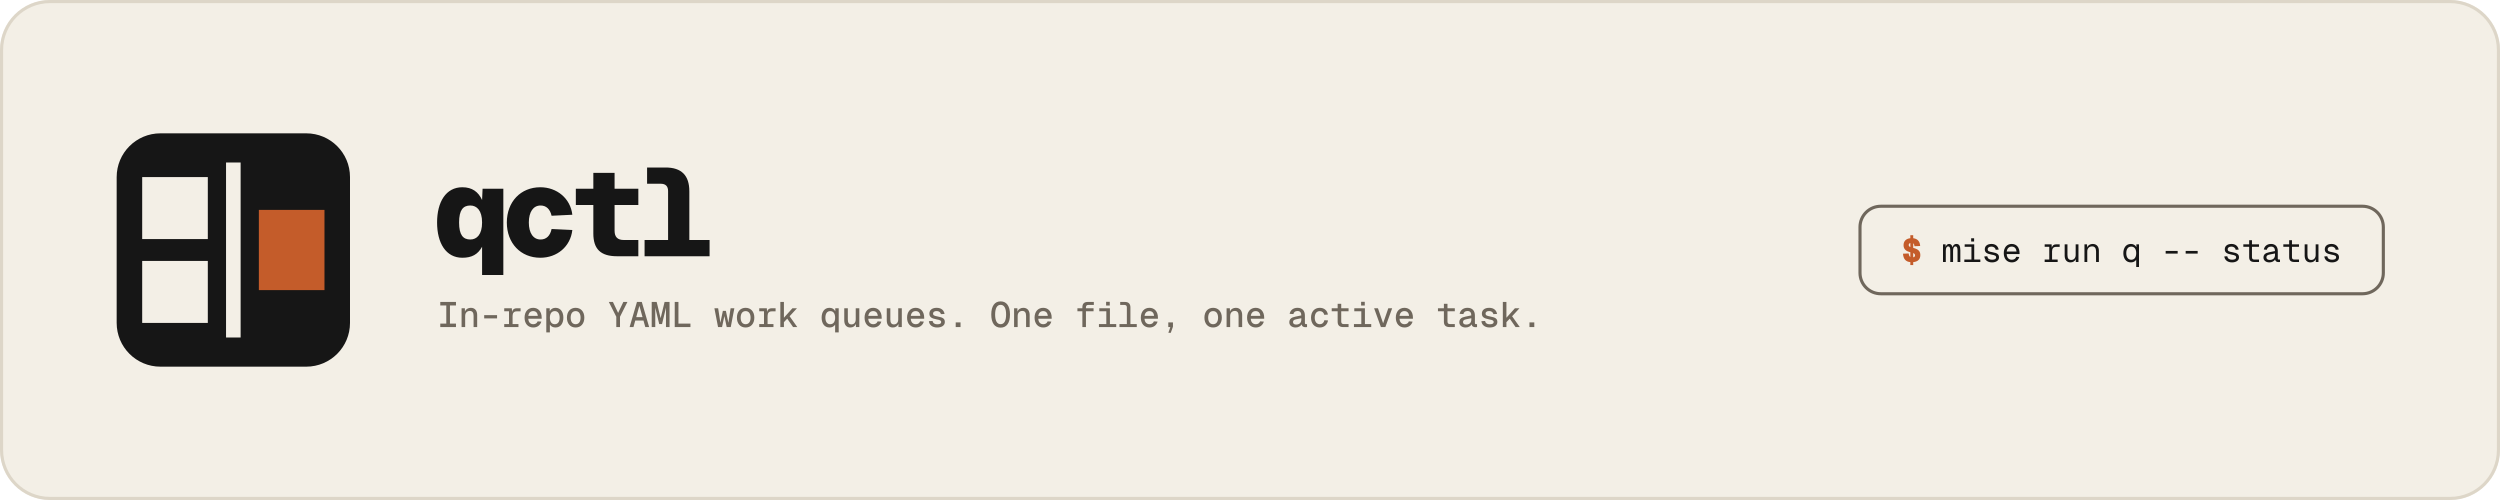
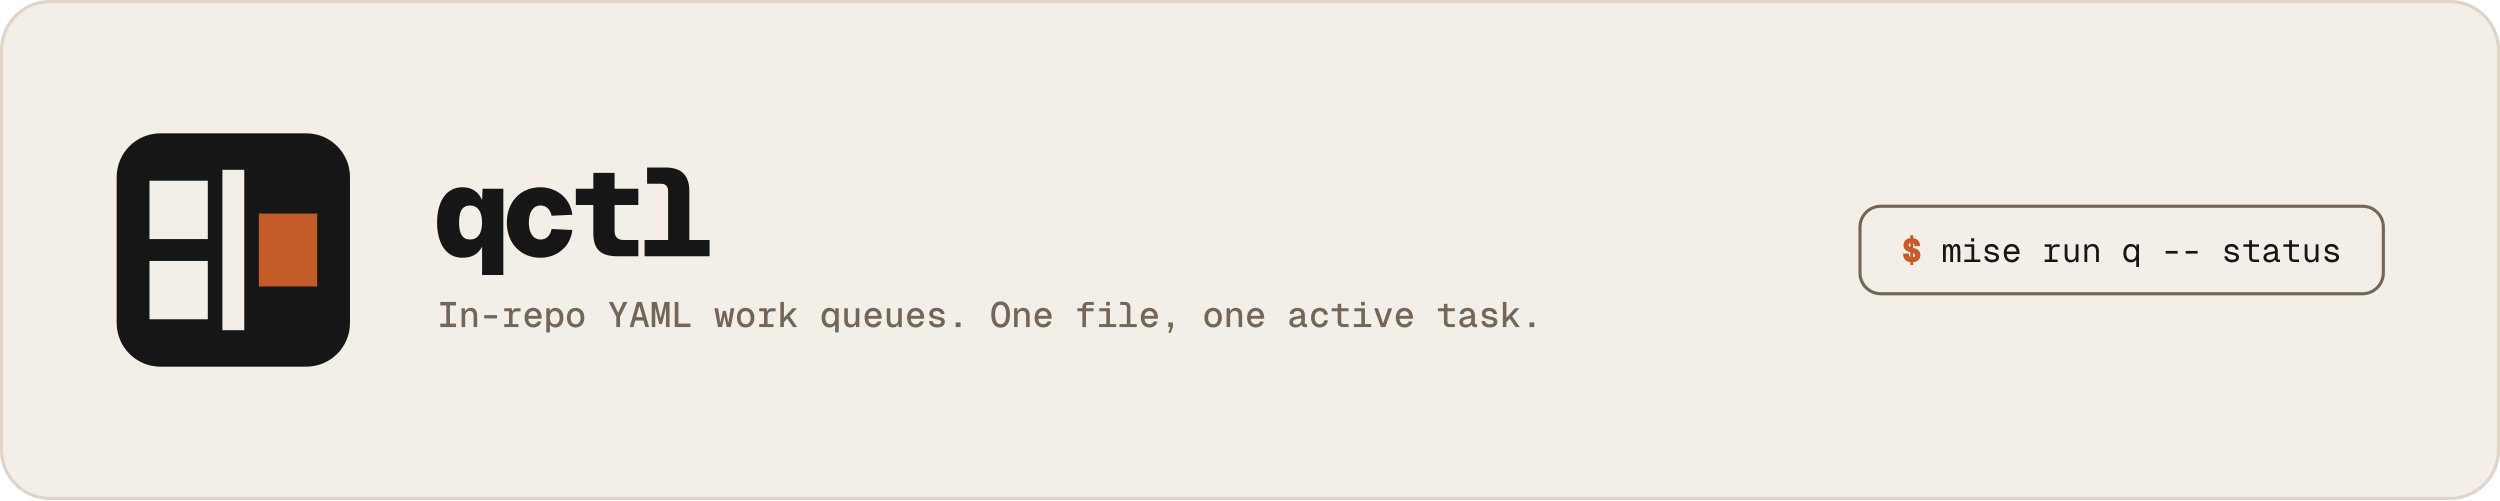
<svg xmlns="http://www.w3.org/2000/svg" width="1200" height="240" viewBox="0 0 1200 240" role="img" aria-label="qctl — In-repo YAML work queues. One file, one active task.">
  <rect width="1200" height="240" rx="24" fill="#f3efe6" />
  <rect x="0.75" y="0.75" width="1198.5" height="238.5" rx="23.25" fill="none" stroke="#ddd6c8" stroke-width="1.5" />
  <rect x="56" y="64" width="112" height="112" rx="21" fill="#161616" />
-   <rect x="68.25" y="85" width="31.5" height="29.75" fill="#f3efe6" />
-   <rect x="68.25" y="125.25" width="31.5" height="29.75" fill="#f3efe6" />
-   <rect x="108.5" y="78" width="7" height="84" fill="#f3efe6" />
-   <rect x="124.25" y="100.75" width="31.5" height="38.5" fill="#c45c2a" />
+   <rect x="71.75" y="86.75" width="28" height="28" fill="#f3efe6" />
+   <rect x="71.75" y="125.25" width="28" height="28" fill="#f3efe6" />
+   <rect x="106.75" y="81.5" width="10.5" height="77" fill="#f3efe6" />
+   <rect x="124.25" y="102.5" width="28" height="35" fill="#c45c2a" />
  <path d="M241.6 132V90.6H231.64L231.4 96C229.6 92.1 226.66 89.88 221.92 89.88C214.06 89.88 209.8 96.9 209.8 106.8C209.8 116.7 214.06 123.72 221.92 123.72C226.42 123.72 229.36 122.16 231.4 118.44V132ZM225.76 114.96C222.28 114.96 220.36 112.8 220.36 106.8C220.36 100.8 222.28 98.64 225.76 98.64C228.88 98.64 231.4 101.04 231.4 106.8C231.4 112.56 228.88 114.96 225.76 114.96ZM259.36 123.72C267.4 123.72 273.82 118.38 274.72 110.4L264.76 109.92C264.1 113.16 262.24 114.96 259.48 114.96C255.94 114.96 253.84 111.84 253.84 106.8C253.84 101.76 255.94 98.64 259.48 98.64C262.18 98.64 264.04 100.38 264.76 103.56L274.72 103.08C273.82 95.22 267.28 89.88 259.36 89.88C249.94 89.88 243.28 96.84 243.28 106.8C243.28 116.76 249.94 123.72 259.36 123.72ZM296.2 123H306.4V115.2H299.44C296.44 115.2 295 113.76 295 110.76V98.4H306.4V90.6H295V82.98H284.8V90.6H276.4V98.4H284.8V112.08C284.8 119.52 288.28 123 296.2 123ZM309.4 123H340.6V115.2H330.88V91.8C330.88 84.18 327.1 80.4 319.48 80.4H310.6V88.2H317.2C319.48 88.2 320.68 89.4 320.68 91.68V115.2H309.4Z" fill="#161616" />
  <path d="M211.33 157H218.87V155.32H215.98V146.61H218.87V144.93H211.33V146.61H214.22V155.32H211.33ZM221.56 157H223.28V151.65C223.28 150.08 224.26 149.25 225.52 149.25C226.73 149.25 227.32 150.05 227.32 151.61V157H229.04V151.17C229.04 149.23 228.04 147.75 226.01 147.75C224.76 147.75 223.65 148.33 223.17 149.59L223.14 147.96H221.56ZM232.41 152.84H238.59V151.25H232.41ZM242.03 157H248.86V155.56H246.04V151.63C246.04 150.2 246.72 149.45 248.03 149.45H249.88V147.96H247.96C246.8 147.96 246.07 148.53 245.78 149.72L245.68 147.96H242.03V149.4H244.32V155.56H242.03ZM255.98 157.2C257.94 157.2 259.33 156.08 259.84 154.37L258.06 154.25C257.77 155.08 257.06 155.62 256 155.62C254.57 155.62 253.67 154.72 253.57 152.99H260.01V152.51C260.01 149.52 258.33 147.75 255.93 147.75C253.42 147.75 251.79 149.62 251.79 152.48C251.79 155.35 253.43 157.2 255.98 157.2ZM253.59 151.61C253.79 150.12 254.64 149.33 255.92 149.33C257.14 149.33 258.02 150.06 258.14 151.61ZM262.22 159.55H263.94V155.79C264.43 156.69 265.44 157.2 266.63 157.2C269.23 157.2 270.42 155.03 270.42 152.48C270.42 149.93 269.23 147.75 266.63 147.75C265.39 147.75 264.4 148.33 263.87 149.42L263.86 147.96H262.22ZM266.3 155.62C264.86 155.62 263.94 154.57 263.94 152.48C263.94 150.39 264.88 149.33 266.3 149.33C267.75 149.33 268.62 150.46 268.62 152.48C268.62 154.5 267.75 155.62 266.3 155.62ZM276.3 157.2C278.82 157.2 280.48 155.37 280.48 152.48C280.48 149.59 278.82 147.75 276.3 147.75C273.77 147.75 272.12 149.59 272.12 152.48C272.12 155.37 273.77 157.2 276.3 157.2ZM276.3 155.62C274.77 155.62 273.92 154.45 273.92 152.48C273.92 150.51 274.77 149.33 276.3 149.33C277.81 149.33 278.68 150.51 278.68 152.48C278.68 154.45 277.81 155.62 276.3 155.62ZM295.82 157H297.6V152.04L301.17 144.93H299.2L296.7 150.2L294.2 144.93H292.23L295.82 152.04ZM302.21 157H304.06L304.93 153.85H308.87L309.74 157H311.59L308.06 144.93H305.74ZM306.9 146.78 308.41 152.21H305.39ZM316.42 155.54H317.78L319.67 147.68V157H321.38V144.93H319L317.1 152.73L315.2 144.93H312.82V157H314.53V147.68ZM323.87 157H331.41V155.32H325.65V144.93H323.87ZM344.66 157H346.58L347.7 151.71L348.82 157H350.76L352.49 147.96H350.69L349.62 154.94L348.43 149.23H346.97L345.78 154.94L344.71 147.96H342.91ZM357.9 157.2C360.42 157.2 362.08 155.37 362.08 152.48C362.08 149.59 360.42 147.75 357.9 147.75C355.37 147.75 353.72 149.59 353.72 152.48C353.72 155.37 355.37 157.2 357.9 157.2ZM357.9 155.62C356.37 155.62 355.52 154.45 355.52 152.48C355.52 150.51 356.37 149.33 357.9 149.33C359.41 149.33 360.28 150.51 360.28 152.48C360.28 154.45 359.41 155.62 357.9 155.62ZM364.43 157H371.26V155.56H368.44V151.63C368.44 150.2 369.12 149.45 370.43 149.45H372.28V147.96H370.36C369.2 147.96 368.47 148.53 368.18 149.72L368.08 147.96H364.43V149.4H366.72V155.56H364.43ZM374.56 157H376.28V154.64L377.87 152.95L380.68 157H382.7L379.01 151.8L382.55 147.96H380.36L376.28 152.51V144.93H374.56ZM402.58 159.55V147.96H400.94L400.93 149.42C400.4 148.33 399.41 147.75 398.17 147.75C395.57 147.75 394.38 149.93 394.38 152.48C394.38 155.03 395.57 157.2 398.17 157.2C399.36 157.2 400.37 156.69 400.86 155.79V159.55ZM398.5 155.62C397.05 155.62 396.18 154.5 396.18 152.48C396.18 150.46 397.05 149.33 398.5 149.33C399.92 149.33 400.86 150.39 400.86 152.48C400.86 154.57 399.94 155.62 398.5 155.62ZM408.12 157.2C409.43 157.2 410.38 156.59 410.85 155.49V157H412.47V147.96H410.75V153.29C410.75 154.82 409.94 155.71 408.68 155.71C407.52 155.71 406.96 154.99 406.96 153.36V147.96H405.24V153.8C405.24 155.96 406.37 157.2 408.12 157.2ZM419.18 157.2C421.14 157.2 422.53 156.08 423.04 154.37L421.26 154.25C420.97 155.08 420.26 155.62 419.2 155.62C417.77 155.62 416.87 154.72 416.77 152.99H423.21V152.51C423.21 149.52 421.53 147.75 419.13 147.75C416.62 147.75 414.99 149.62 414.99 152.48C414.99 155.35 416.63 157.2 419.18 157.2ZM416.79 151.61C416.99 150.12 417.84 149.33 419.12 149.33C420.34 149.33 421.22 150.06 421.34 151.61ZM428.52 157.2C429.83 157.2 430.78 156.59 431.25 155.49V157H432.87V147.96H431.15V153.29C431.15 154.82 430.34 155.71 429.08 155.71C427.92 155.71 427.36 154.99 427.36 153.36V147.96H425.64V153.8C425.64 155.96 426.77 157.2 428.52 157.2ZM439.58 157.2C441.54 157.2 442.93 156.08 443.44 154.37L441.66 154.25C441.37 155.08 440.66 155.62 439.6 155.62C438.17 155.62 437.27 154.72 437.17 152.99H443.61V152.51C443.61 149.52 441.93 147.75 439.53 147.75C437.02 147.75 435.39 149.62 435.39 152.48C435.39 155.35 437.03 157.2 439.58 157.2ZM437.19 151.61C437.39 150.12 438.24 149.33 439.52 149.33C440.74 149.33 441.62 150.06 441.74 151.61ZM449.84 157.2C452.03 157.2 453.52 156.22 453.52 154.59C453.52 153.09 452.78 152.38 450.04 151.9C448.41 151.59 447.86 151.34 447.86 150.52C447.86 149.84 448.39 149.3 449.61 149.3C450.75 149.3 451.45 149.93 451.64 150.79L453.39 150.69C453.13 149.13 452.01 147.75 449.61 147.75C447.3 147.75 446.1 148.94 446.1 150.52C446.1 152.05 446.93 152.82 449.6 153.31C451.4 153.63 451.77 153.92 451.77 154.6C451.77 155.32 451.08 155.66 449.85 155.66C448.53 155.66 447.8 155.06 447.63 154.06L445.87 154.16C446.01 155.86 447.4 157.2 449.84 157.2ZM458.74 157H461.06V154.76H458.74ZM480.3 157.27C483.17 157.27 484.79 155.01 484.79 150.98C484.79 146.92 483.17 144.66 480.3 144.66C477.43 144.66 475.81 146.92 475.81 150.98C475.81 155.01 477.43 157.27 480.3 157.27ZM480.3 155.61C478.6 155.61 477.66 154.04 477.66 150.98C477.66 147.92 478.6 146.32 480.3 146.32C482 146.32 482.93 147.92 482.93 150.98C482.93 154.04 482 155.61 480.3 155.61ZM486.76 157H488.48V151.65C488.48 150.08 489.46 149.25 490.72 149.25C491.93 149.25 492.52 150.05 492.52 151.61V157H494.24V151.17C494.24 149.23 493.24 147.75 491.21 147.75C489.96 147.75 488.85 148.33 488.37 149.59L488.34 147.96H486.76ZM500.78 157.2C502.74 157.2 504.13 156.08 504.64 154.37L502.86 154.25C502.57 155.08 501.86 155.62 500.8 155.62C499.37 155.62 498.47 154.72 498.37 152.99H504.81V152.51C504.81 149.52 503.13 147.75 500.73 147.75C498.22 147.75 496.59 149.62 496.59 152.48C496.59 155.35 498.23 157.2 500.78 157.2ZM498.39 151.61C498.59 150.12 499.44 149.33 500.72 149.33C501.94 149.33 502.82 150.06 502.94 151.61ZM519.54 157H521.25V149.4H524.91V147.96H521.25V147.5C521.25 146.8 521.59 146.38 522.29 146.38H525.04V144.93H522.12C520.35 144.93 519.54 145.81 519.54 147.48V147.96H517.16V149.4H519.54ZM530.93 146.65H532.69V144.86H530.93ZM527.49 157H535.79V155.56H532.76V147.96H527.66V149.4H531.03V155.56H527.49ZM537.35 157H545.65V155.56H542.6V147.58C542.6 145.83 541.7 144.93 539.95 144.93H537.69V146.38H539.77C540.48 146.38 540.89 146.78 540.89 147.5V155.56H537.35ZM551.78 157.2C553.74 157.2 555.13 156.08 555.64 154.37L553.86 154.25C553.57 155.08 552.86 155.62 551.8 155.62C550.37 155.62 549.47 154.72 549.37 152.99H555.81V152.51C555.81 149.52 554.13 147.75 551.73 147.75C549.22 147.75 547.59 149.62 547.59 152.48C547.59 155.35 549.23 157.2 551.78 157.2ZM549.39 151.61C549.59 150.12 550.44 149.33 551.72 149.33C552.94 149.33 553.82 150.06 553.94 151.61ZM560.81 159.75H561.97L563.02 156.81V154.76H560.78V157H561.76ZM582.3 157.2C584.82 157.2 586.48 155.37 586.48 152.48C586.48 149.59 584.82 147.75 582.3 147.75C579.77 147.75 578.12 149.59 578.12 152.48C578.12 155.37 579.77 157.2 582.3 157.2ZM582.3 155.62C580.77 155.62 579.92 154.45 579.92 152.48C579.92 150.51 580.77 149.33 582.3 149.33C583.81 149.33 584.68 150.51 584.68 152.48C584.68 154.45 583.81 155.62 582.3 155.62ZM588.76 157H590.48V151.65C590.48 150.08 591.46 149.25 592.72 149.25C593.93 149.25 594.52 150.05 594.52 151.61V157H596.24V151.17C596.24 149.23 595.24 147.75 593.21 147.75C591.96 147.75 590.85 148.33 590.38 149.59L590.34 147.96H588.76ZM602.78 157.2C604.74 157.2 606.13 156.08 606.64 154.37L604.86 154.25C604.57 155.08 603.86 155.62 602.8 155.62C601.37 155.62 600.47 154.72 600.37 152.99H606.81V152.51C606.81 149.52 605.13 147.75 602.73 147.75C600.22 147.75 598.59 149.62 598.59 152.48C598.59 155.35 600.24 157.2 602.78 157.2ZM600.39 151.61C600.59 150.12 601.44 149.33 602.72 149.33C603.94 149.33 604.83 150.06 604.94 151.61ZM621.88 157.2C623.19 157.2 624.29 156.59 624.75 155.71L624.77 155.74C624.97 156.63 625.58 157.05 626.6 157.05C626.91 157.05 627.25 157.02 627.38 157V155.59H626.87C626.52 155.59 626.35 155.45 626.35 155.03V151.46C626.35 149.15 625.11 147.75 622.79 147.75C620.72 147.75 619.36 148.91 619.02 150.64L620.82 150.76C621.06 149.83 621.66 149.28 622.79 149.28C624.02 149.28 624.63 150 624.63 151.39L621.71 152C619.8 152.38 618.87 153.19 618.87 154.72C618.87 156.22 620.18 157.2 621.88 157.2ZM622.13 155.79C621.2 155.79 620.65 155.35 620.65 154.59C620.65 153.87 621.03 153.48 622.11 153.26L624.63 152.75V153.45C624.63 154.86 623.78 155.79 622.13 155.79ZM633.5 157.2C635.58 157.2 637.11 155.86 637.45 153.8L635.7 153.7C635.44 154.98 634.59 155.62 633.52 155.62C631.99 155.62 631.07 154.43 631.07 152.48C631.07 150.52 631.99 149.33 633.52 149.33C634.59 149.33 635.37 149.98 635.65 151.12L637.4 151C637.06 148.96 635.56 147.75 633.5 147.75C630.97 147.75 629.29 149.62 629.29 152.48C629.29 155.33 630.97 157.2 633.5 157.2ZM644.79 157H647.31V155.56H644.98C644.18 155.56 643.79 155.16 643.79 154.31V149.4H647.31V147.96H643.79V145.83H642.07V147.96H639.22V149.4H642.07V154.4C642.07 156.17 642.96 157 644.79 157ZM653.33 146.65H655.09V144.86H653.33ZM649.89 157H658.19V155.56H655.16V147.96H650.06V149.4H653.43V155.56H649.89ZM662.83 157H664.97L668.24 147.96H666.38L663.9 155.18L661.42 147.96H659.57ZM674.19 157.2C676.14 157.2 677.53 156.08 678.04 154.37L676.26 154.25C675.97 155.08 675.26 155.62 674.2 155.62C672.77 155.62 671.87 154.72 671.77 152.99H678.21V152.51C678.21 149.52 676.53 147.75 674.13 147.75C671.62 147.75 669.99 149.62 669.99 152.48C669.99 155.35 671.64 157.2 674.19 157.2ZM671.79 151.61C671.99 150.12 672.84 149.33 674.12 149.33C675.34 149.33 676.23 150.06 676.34 151.61ZM695.79 157H698.31V155.56H695.98C695.18 155.56 694.79 155.16 694.79 154.31V149.4H698.31V147.96H694.79V145.83H693.07V147.96H690.22V149.4H693.07V154.4C693.07 156.17 693.96 157 695.79 157ZM703.48 157.2C704.79 157.2 705.89 156.59 706.35 155.71L706.37 155.74C706.57 156.63 707.18 157.05 708.2 157.05C708.51 157.05 708.85 157.02 708.98 157V155.59H708.47C708.12 155.59 707.95 155.45 707.95 155.03V151.46C707.95 149.15 706.71 147.75 704.39 147.75C702.32 147.75 700.96 148.91 700.62 150.64L702.42 150.76C702.66 149.83 703.26 149.28 704.39 149.28C705.62 149.28 706.23 150 706.23 151.39L703.31 152C701.4 152.38 700.47 153.19 700.47 154.72C700.47 156.22 701.78 157.2 703.48 157.2ZM703.73 155.79C702.8 155.79 702.25 155.35 702.25 154.59C702.25 153.87 702.63 153.48 703.71 153.26L706.23 152.75V153.45C706.23 154.86 705.38 155.79 703.73 155.79ZM715.04 157.2C717.23 157.2 718.73 156.22 718.73 154.59C718.73 153.09 717.98 152.38 715.24 151.9C713.61 151.59 713.06 151.34 713.06 150.52C713.06 149.84 713.59 149.3 714.82 149.3C715.95 149.3 716.65 149.93 716.84 150.79L718.59 150.69C718.33 149.13 717.21 147.75 714.82 147.75C712.5 147.75 711.3 148.94 711.3 150.52C711.3 152.05 712.13 152.82 714.8 153.31C716.6 153.63 716.97 153.92 716.97 154.6C716.97 155.32 716.28 155.66 715.05 155.66C713.73 155.66 713 155.06 712.83 154.06L711.08 154.16C711.21 155.86 712.61 157.2 715.04 157.2ZM721.36 157H723.08V154.64L724.68 152.95L727.48 157H729.5L725.81 151.8L729.35 147.96H727.16L723.08 152.51V144.93H721.36ZM734.14 157H736.46V154.76H734.14Z" fill="#6f675c" />
  <rect x="892.8" y="99" width="251.2" height="42" rx="10" fill="none" stroke="#6f675c" stroke-width="1.5" />
  <path d="M916.96 127.22H918.34V125.82C920.54 125.63 921.76 124.46 921.76 122.46C921.76 120.74 920.96 119.63 918.34 118.98V116.8C918.74 117.02 918.88 117.49 918.96 118.19L921.68 118.08C921.57 115.84 920.38 114.58 918.34 114.34V112.88H916.96V114.34C914.82 114.56 913.7 115.84 913.7 117.7C913.7 119.7 915.02 120.62 916.96 121.06V123.38C916.51 123.1 916.29 122.54 916.16 121.65L913.44 121.78C913.6 124.26 914.7 125.62 916.96 125.82ZM916.19 117.57C916.19 117.1 916.43 116.78 916.96 116.66V118.58C916.35 118.32 916.19 118.05 916.19 117.57ZM919.2 122.62C919.2 123.1 918.94 123.39 918.34 123.5V121.46C918.99 121.74 919.2 122.1 919.2 122.62Z" fill="#c45c2a" />
  <path d="M932.64 125.76H933.98V120.35C933.98 118.91 934.46 118.27 935.14 118.27C935.84 118.27 936.13 118.88 936.13 120.32V125.76H937.47V120.35C937.47 118.91 937.95 118.27 938.62 118.27C939.3 118.27 939.62 118.82 939.62 120.32V125.76H940.96V120.13C940.96 117.95 940.37 117.09 939.01 117.09C938.11 117.09 937.46 117.73 937.18 118.77L937.17 118.67C936.96 117.63 936.43 117.09 935.58 117.09C934.78 117.09 934.19 117.63 933.9 118.53L933.87 117.28H932.64ZM946.16 115.95H947.57V114.38H946.16ZM942.88 125.76H950.56V124.58H947.63V117.28H943.04V118.46H946.29V124.58H942.88ZM956.16 125.95C958.08 125.95 959.52 125.06 959.52 123.55C959.52 122.14 958.82 121.46 956.19 121.02C954.66 120.77 954.08 120.51 954.08 119.65C954.08 118.93 954.66 118.37 955.9 118.37C957.06 118.37 957.76 119.01 957.95 119.9L959.36 119.81C959.1 118.34 958.02 117.09 955.92 117.09C953.84 117.09 952.7 118.18 952.7 119.65C952.7 121.02 953.44 121.78 955.9 122.21C957.76 122.53 958.14 122.82 958.14 123.55C958.14 124.32 957.41 124.67 956.16 124.67C954.82 124.67 954.05 124.05 953.89 122.99L952.48 123.09C952.61 124.69 953.95 125.95 956.16 125.95ZM965.7 125.95C967.49 125.95 968.8 124.88 969.25 123.36L967.81 123.25C967.52 124.11 966.8 124.67 965.7 124.67C964.22 124.67 963.31 123.76 963.22 121.94H969.39V121.54C969.39 118.69 967.84 117.09 965.63 117.09C963.3 117.09 961.81 118.83 961.81 121.52C961.81 124.21 963.3 125.95 965.7 125.95ZM963.22 120.75C963.44 119.18 964.32 118.37 965.63 118.37C966.88 118.37 967.79 119.12 967.92 120.75ZM981.44 125.76H987.68V124.58H984.99V120.64C984.99 119.25 985.66 118.5 986.91 118.5H988.64V117.28H986.9C985.84 117.28 985.14 117.82 984.86 118.93L984.77 117.28H981.44V118.46H983.65V124.58H981.44ZM993.81 125.95C995.02 125.95 995.92 125.39 996.38 124.38V125.76H997.66V117.28H996.32V122.34C996.32 123.86 995.5 124.77 994.18 124.77C992.96 124.77 992.38 124.02 992.38 122.37V117.28H991.04V122.74C991.04 124.75 992.13 125.95 993.81 125.95ZM1000.54 125.76H1001.89V120.69C1001.89 119.12 1002.91 118.27 1004.22 118.27C1005.5 118.27 1006.11 119.12 1006.11 120.69V125.76H1007.46V120.3C1007.46 118.51 1006.45 117.09 1004.51 117.09C1003.34 117.09 1002.27 117.63 1001.81 118.8L1001.78 117.28H1000.54ZM1026.72 128.16V117.28H1025.47L1025.46 118.64C1024.94 117.63 1024 117.09 1022.85 117.09C1020.32 117.09 1019.2 119.18 1019.2 121.52C1019.2 123.86 1020.32 125.95 1022.85 125.95C1023.95 125.95 1024.93 125.46 1025.38 124.64V128.16ZM1022.98 124.67C1021.5 124.67 1020.61 123.5 1020.61 121.52C1020.61 119.54 1021.5 118.37 1022.98 118.37C1024.45 118.37 1025.38 119.44 1025.38 121.52C1025.38 123.6 1024.46 124.67 1022.98 124.67ZM1039.52 121.73H1045.28V120.46H1039.52ZM1049.12 121.73H1054.88V120.46H1049.12ZM1071.36 125.95C1073.28 125.95 1074.72 125.06 1074.72 123.55C1074.72 122.14 1074.02 121.46 1071.39 121.02C1069.86 120.77 1069.28 120.51 1069.28 119.65C1069.28 118.93 1069.86 118.37 1071.1 118.37C1072.26 118.37 1072.96 119.01 1073.15 119.9L1074.56 119.81C1074.3 118.34 1073.22 117.09 1071.12 117.09C1069.04 117.09 1067.9 118.18 1067.9 119.65C1067.9 121.02 1068.64 121.78 1071.1 122.21C1072.96 122.53 1073.34 122.82 1073.34 123.55C1073.34 124.32 1072.61 124.67 1071.36 124.67C1070.02 124.67 1069.25 124.05 1069.09 122.99L1067.68 123.09C1067.81 124.69 1069.15 125.95 1071.36 125.95ZM1082.05 125.76H1084.32V124.58H1082.05C1081.3 124.58 1080.94 124.21 1080.94 123.42V118.46H1084.32V117.28H1080.94V115.3H1079.6V117.28H1076.8V118.46H1079.6V123.42C1079.6 125.01 1080.4 125.76 1082.05 125.76ZM1089.28 125.95C1090.5 125.95 1091.58 125.39 1092.05 124.56L1092.06 124.64C1092.26 125.46 1092.8 125.79 1093.7 125.79C1093.95 125.79 1094.27 125.78 1094.4 125.76V124.58H1093.86C1093.5 124.58 1093.34 124.45 1093.34 124.06V120.54C1093.34 118.4 1092.16 117.09 1090.11 117.09C1088.19 117.09 1086.94 118.18 1086.62 119.78L1088.05 119.89C1088.3 118.91 1088.93 118.37 1090.11 118.37C1091.33 118.37 1092 119.07 1092 120.51L1089.15 121.09C1087.3 121.46 1086.46 122.21 1086.46 123.65C1086.46 125.02 1087.68 125.95 1089.28 125.95ZM1089.41 124.77C1088.45 124.77 1087.87 124.32 1087.87 123.52C1087.87 122.82 1088.26 122.4 1089.41 122.18L1092 121.66V122.4C1092 123.81 1091.14 124.77 1089.41 124.77ZM1101.25 125.76H1103.52V124.58H1101.25C1100.5 124.58 1100.14 124.21 1100.14 123.42V118.46H1103.52V117.28H1100.14V115.3H1098.8V117.28H1096V118.46H1098.8V123.42C1098.8 125.01 1099.6 125.76 1101.25 125.76ZM1109.01 125.95C1110.22 125.95 1111.12 125.39 1111.58 124.38V125.76H1112.86V117.28H1111.52V122.34C1111.52 123.86 1110.7 124.77 1109.38 124.77C1108.16 124.77 1107.58 124.02 1107.58 122.37V117.28H1106.24V122.74C1106.24 124.75 1107.33 125.95 1109.01 125.95ZM1119.36 125.95C1121.28 125.95 1122.72 125.06 1122.72 123.55C1122.72 122.14 1122.02 121.46 1119.39 121.02C1117.86 120.77 1117.28 120.51 1117.28 119.65C1117.28 118.93 1117.86 118.37 1119.1 118.37C1120.26 118.37 1120.96 119.01 1121.15 119.9L1122.56 119.81C1122.3 118.34 1121.22 117.09 1119.12 117.09C1117.04 117.09 1115.9 118.18 1115.9 119.65C1115.9 121.02 1116.64 121.78 1119.1 122.21C1120.96 122.53 1121.34 122.82 1121.34 123.55C1121.34 124.32 1120.61 124.67 1119.36 124.67C1118.02 124.67 1117.25 124.05 1117.09 122.99L1115.68 123.09C1115.81 124.69 1117.15 125.95 1119.36 125.95Z" fill="#161616" />
</svg>
